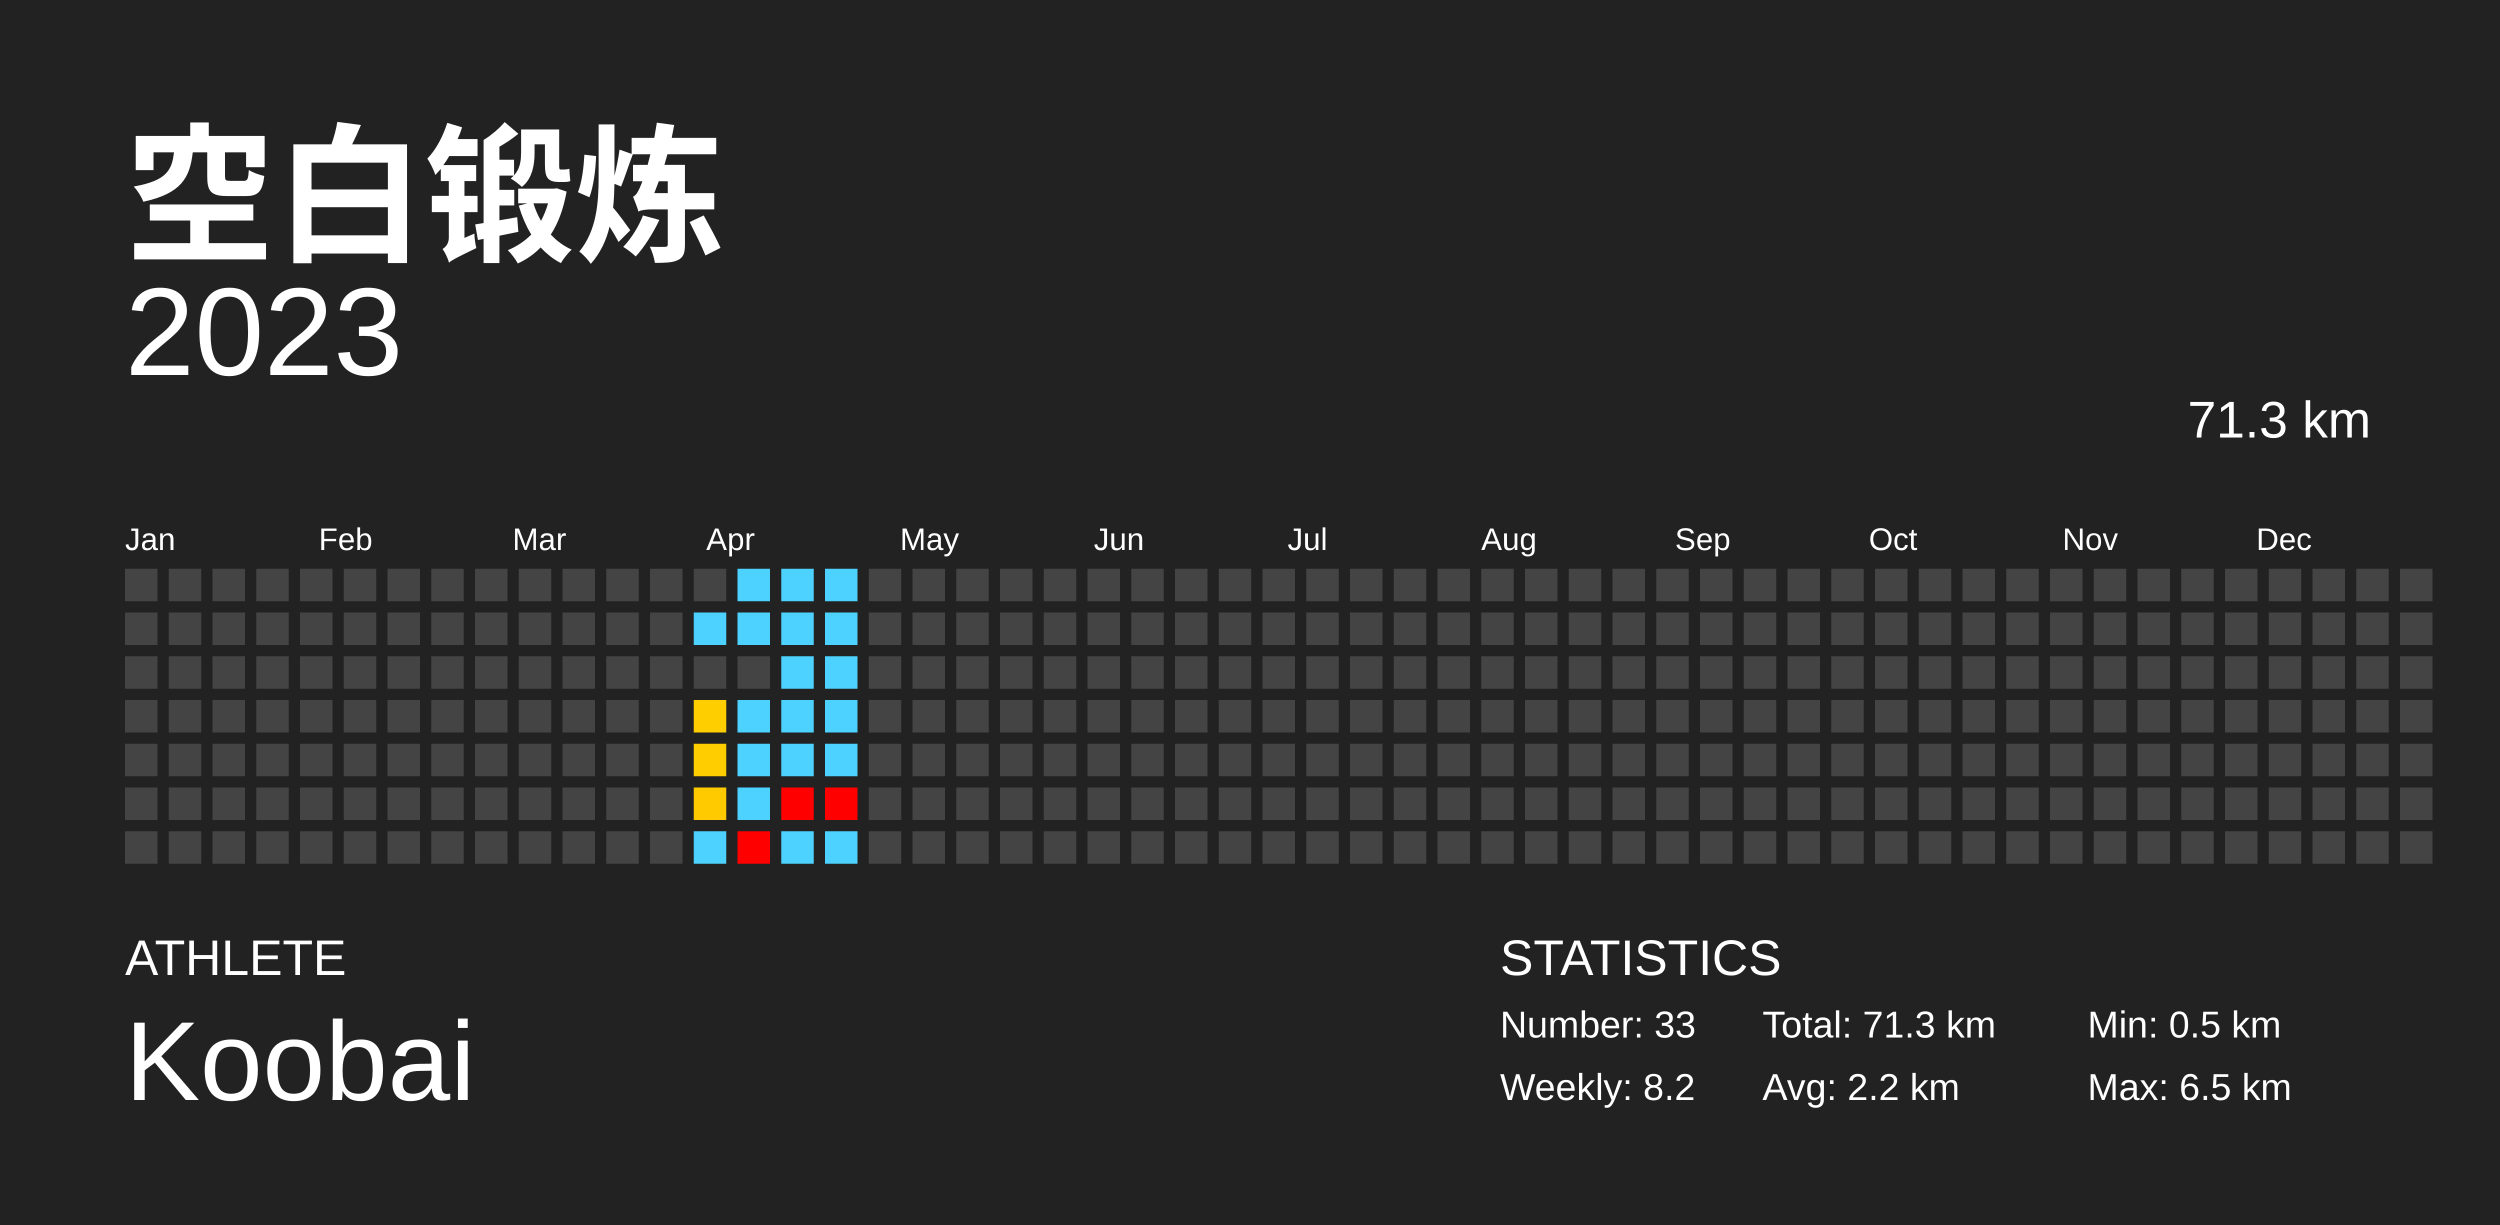
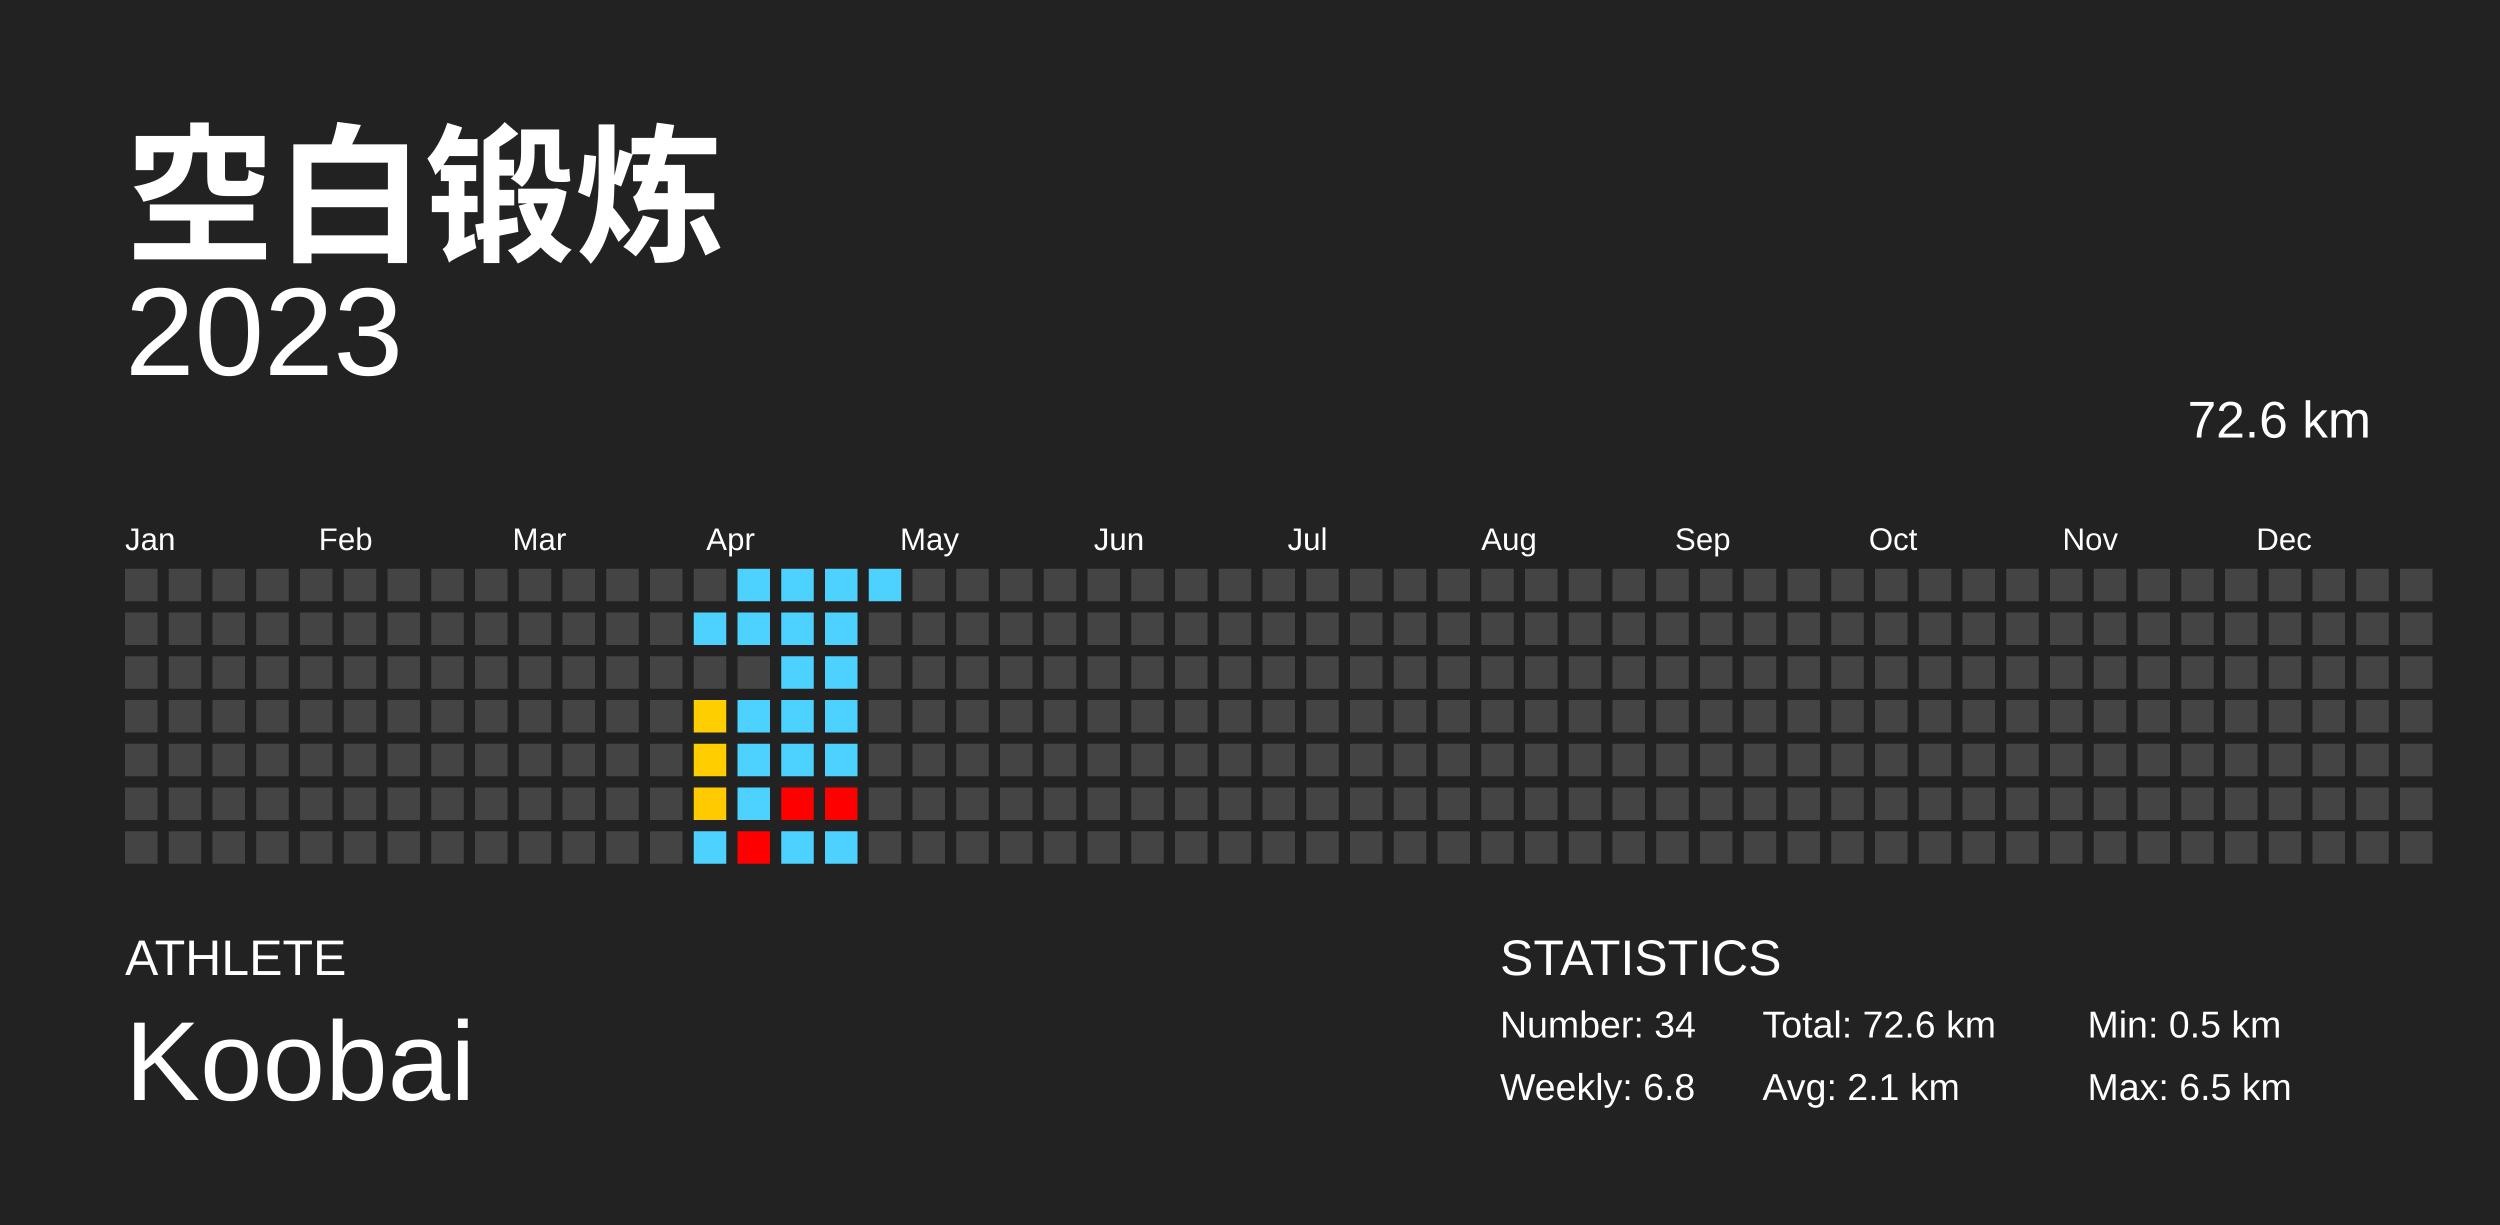
<svg xmlns="http://www.w3.org/2000/svg" baseProfile="full" height="98mm" version="1.1" viewBox="0,0,200,98" width="200mm">
  <defs />
  <rect fill="#222222" height="98" width="200" x="0" y="0" />
  <text fill="#FFFFFF" style="font-size:12px; font-family:Arial; font-weight:bold;" x="10" y="20">空白锻炼</text>
  <text fill="#FFFFFF" style="font-size:4px; font-family:Arial" x="10" y="78">ATHLETE</text>
  <text fill="#FFFFFF" style="font-size:9px; font-family:Arial" x="10" y="88">Koobai</text>
  <text fill="#FFFFFF" style="font-size:4px; font-family:Arial" x="120" y="78">STATISTICS</text>
-   <text fill="#FFFFFF" style="font-size:3px; font-family:Arial" x="120" y="83">Number: 33</text>
-   <text fill="#FFFFFF" style="font-size:3px; font-family:Arial" x="120" y="88">Weekly: 8.2</text>
-   <text fill="#FFFFFF" style="font-size:3px; font-family:Arial" x="141" y="83">Total: 71.3 km</text>
-   <text fill="#FFFFFF" style="font-size:3px; font-family:Arial" x="141" y="88">Avg: 2.2 km</text>
+   <text fill="#FFFFFF" style="font-size:3px; font-family:Arial" x="120" y="83">Number: 34</text>
+   <text fill="#FFFFFF" style="font-size:3px; font-family:Arial" x="120" y="88">Weekly: 6.8</text>
+   <text fill="#FFFFFF" style="font-size:3px; font-family:Arial" x="141" y="83">Total: 72.6 km</text>
+   <text fill="#FFFFFF" style="font-size:3px; font-family:Arial" x="141" y="88">Avg: 2.1 km</text>
  <text fill="#FFFFFF" style="font-size:3px; font-family:Arial" x="167" y="83">Min: 0.5 km</text>
  <text fill="#FFFFFF" style="font-size:3px; font-family:Arial" x="167" y="88">Max: 6.5 km</text>
  <text alignment-baseline="hanging" fill="#FFFFFF" style="font-size:10.0px; font-family:Arial;" x="10" y="30">2023</text>
-   <text alignment-baseline="hanging" fill="#FFFFFF" style="font-size:4.125px; font-family:Arial;" x="175" y="35">71.3 km</text>
+   <text alignment-baseline="hanging" fill="#FFFFFF" style="font-size:4.125px; font-family:Arial;" x="175" y="35">72.6 km</text>
  <text fill="#FFFFFF" style="font-size:2.5px; font-family:Arial" x="10.0" y="44">Jan</text>
  <text fill="#FFFFFF" style="font-size:2.5px; font-family:Arial" x="25.5" y="44">Feb</text>
  <text fill="#FFFFFF" style="font-size:2.5px; font-family:Arial" x="41.0" y="44">Mar</text>
  <text fill="#FFFFFF" style="font-size:2.5px; font-family:Arial" x="56.5" y="44">Apr</text>
  <text fill="#FFFFFF" style="font-size:2.5px; font-family:Arial" x="72.0" y="44">May</text>
  <text fill="#FFFFFF" style="font-size:2.5px; font-family:Arial" x="87.5" y="44">Jun</text>
  <text fill="#FFFFFF" style="font-size:2.5px; font-family:Arial" x="103.0" y="44">Jul</text>
  <text fill="#FFFFFF" style="font-size:2.5px; font-family:Arial" x="118.5" y="44">Aug</text>
  <text fill="#FFFFFF" style="font-size:2.5px; font-family:Arial" x="134.0" y="44">Sep</text>
  <text fill="#FFFFFF" style="font-size:2.5px; font-family:Arial" x="149.5" y="44">Oct</text>
  <text fill="#FFFFFF" style="font-size:2.5px; font-family:Arial" x="165.0" y="44">Nov</text>
  <text fill="#FFFFFF" style="font-size:2.5px; font-family:Arial" x="180.5" y="44">Dec</text>
  <rect fill="#444444" height="2.6" width="2.6" x="10.0" y="45.5" />
  <rect fill="#444444" height="2.6" width="2.6" x="10.0" y="49.0" />
  <rect fill="#444444" height="2.6" width="2.6" x="10.0" y="52.5" />
  <rect fill="#444444" height="2.6" width="2.6" x="10.0" y="56.0" />
  <rect fill="#444444" height="2.6" width="2.6" x="10.0" y="59.5" />
  <rect fill="#444444" height="2.6" width="2.6" x="10.0" y="63.0" />
  <rect fill="#444444" height="2.6" width="2.6" x="10.0" y="66.5" />
  <rect fill="#444444" height="2.6" width="2.6" x="13.5" y="45.5" />
  <rect fill="#444444" height="2.6" width="2.6" x="13.5" y="49.0" />
  <rect fill="#444444" height="2.6" width="2.6" x="13.5" y="52.5" />
  <rect fill="#444444" height="2.6" width="2.6" x="13.5" y="56.0" />
  <rect fill="#444444" height="2.6" width="2.6" x="13.5" y="59.5" />
  <rect fill="#444444" height="2.6" width="2.6" x="13.5" y="63.0" />
  <rect fill="#444444" height="2.6" width="2.6" x="13.5" y="66.5" />
  <rect fill="#444444" height="2.6" width="2.6" x="17.0" y="45.5" />
  <rect fill="#444444" height="2.6" width="2.6" x="17.0" y="49.0" />
  <rect fill="#444444" height="2.6" width="2.6" x="17.0" y="52.5" />
  <rect fill="#444444" height="2.6" width="2.6" x="17.0" y="56.0" />
  <rect fill="#444444" height="2.6" width="2.6" x="17.0" y="59.5" />
  <rect fill="#444444" height="2.6" width="2.6" x="17.0" y="63.0" />
  <rect fill="#444444" height="2.6" width="2.6" x="17.0" y="66.5" />
  <rect fill="#444444" height="2.6" width="2.6" x="20.5" y="45.5" />
  <rect fill="#444444" height="2.6" width="2.6" x="20.5" y="49.0" />
  <rect fill="#444444" height="2.6" width="2.6" x="20.5" y="52.5" />
  <rect fill="#444444" height="2.6" width="2.6" x="20.5" y="56.0" />
  <rect fill="#444444" height="2.6" width="2.6" x="20.5" y="59.5" />
  <rect fill="#444444" height="2.6" width="2.6" x="20.5" y="63.0" />
  <rect fill="#444444" height="2.6" width="2.6" x="20.5" y="66.5" />
  <rect fill="#444444" height="2.6" width="2.6" x="24.0" y="45.5" />
  <rect fill="#444444" height="2.6" width="2.6" x="24.0" y="49.0" />
  <rect fill="#444444" height="2.6" width="2.6" x="24.0" y="52.5" />
  <rect fill="#444444" height="2.6" width="2.6" x="24.0" y="56.0" />
  <rect fill="#444444" height="2.6" width="2.6" x="24.0" y="59.5" />
  <rect fill="#444444" height="2.6" width="2.6" x="24.0" y="63.0" />
  <rect fill="#444444" height="2.6" width="2.6" x="24.0" y="66.5" />
  <rect fill="#444444" height="2.6" width="2.6" x="27.5" y="45.5" />
  <rect fill="#444444" height="2.6" width="2.6" x="27.5" y="49.0" />
  <rect fill="#444444" height="2.6" width="2.6" x="27.5" y="52.5" />
  <rect fill="#444444" height="2.6" width="2.6" x="27.5" y="56.0" />
  <rect fill="#444444" height="2.6" width="2.6" x="27.5" y="59.5" />
  <rect fill="#444444" height="2.6" width="2.6" x="27.5" y="63.0" />
  <rect fill="#444444" height="2.6" width="2.6" x="27.5" y="66.5" />
  <rect fill="#444444" height="2.6" width="2.6" x="31.0" y="45.5" />
  <rect fill="#444444" height="2.6" width="2.6" x="31.0" y="49.0" />
  <rect fill="#444444" height="2.6" width="2.6" x="31.0" y="52.5" />
  <rect fill="#444444" height="2.6" width="2.6" x="31.0" y="56.0" />
  <rect fill="#444444" height="2.6" width="2.6" x="31.0" y="59.5" />
  <rect fill="#444444" height="2.6" width="2.6" x="31.0" y="63.0" />
  <rect fill="#444444" height="2.6" width="2.6" x="31.0" y="66.5" />
  <rect fill="#444444" height="2.6" width="2.6" x="34.5" y="45.5" />
  <rect fill="#444444" height="2.6" width="2.6" x="34.5" y="49.0" />
  <rect fill="#444444" height="2.6" width="2.6" x="34.5" y="52.5" />
  <rect fill="#444444" height="2.6" width="2.6" x="34.5" y="56.0" />
  <rect fill="#444444" height="2.6" width="2.6" x="34.5" y="59.5" />
  <rect fill="#444444" height="2.6" width="2.6" x="34.5" y="63.0" />
  <rect fill="#444444" height="2.6" width="2.6" x="34.5" y="66.5" />
  <rect fill="#444444" height="2.6" width="2.6" x="38.0" y="45.5" />
  <rect fill="#444444" height="2.6" width="2.6" x="38.0" y="49.0" />
  <rect fill="#444444" height="2.6" width="2.6" x="38.0" y="52.5" />
  <rect fill="#444444" height="2.6" width="2.6" x="38.0" y="56.0" />
  <rect fill="#444444" height="2.6" width="2.6" x="38.0" y="59.5" />
  <rect fill="#444444" height="2.6" width="2.6" x="38.0" y="63.0" />
  <rect fill="#444444" height="2.6" width="2.6" x="38.0" y="66.5" />
  <rect fill="#444444" height="2.6" width="2.6" x="41.5" y="45.5" />
  <rect fill="#444444" height="2.6" width="2.6" x="41.5" y="49.0" />
  <rect fill="#444444" height="2.6" width="2.6" x="41.5" y="52.5" />
  <rect fill="#444444" height="2.6" width="2.6" x="41.5" y="56.0" />
  <rect fill="#444444" height="2.6" width="2.6" x="41.5" y="59.5" />
  <rect fill="#444444" height="2.6" width="2.6" x="41.5" y="63.0" />
  <rect fill="#444444" height="2.6" width="2.6" x="41.5" y="66.5" />
  <rect fill="#444444" height="2.6" width="2.6" x="45.0" y="45.5" />
  <rect fill="#444444" height="2.6" width="2.6" x="45.0" y="49.0" />
  <rect fill="#444444" height="2.6" width="2.6" x="45.0" y="52.5" />
  <rect fill="#444444" height="2.6" width="2.6" x="45.0" y="56.0" />
  <rect fill="#444444" height="2.6" width="2.6" x="45.0" y="59.5" />
  <rect fill="#444444" height="2.6" width="2.6" x="45.0" y="63.0" />
  <rect fill="#444444" height="2.6" width="2.6" x="45.0" y="66.5" />
  <rect fill="#444444" height="2.6" width="2.6" x="48.5" y="45.5" />
  <rect fill="#444444" height="2.6" width="2.6" x="48.5" y="49.0" />
  <rect fill="#444444" height="2.6" width="2.6" x="48.5" y="52.5" />
  <rect fill="#444444" height="2.6" width="2.6" x="48.5" y="56.0" />
  <rect fill="#444444" height="2.6" width="2.6" x="48.5" y="59.5" />
  <rect fill="#444444" height="2.6" width="2.6" x="48.5" y="63.0" />
  <rect fill="#444444" height="2.6" width="2.6" x="48.5" y="66.5" />
  <rect fill="#444444" height="2.6" width="2.6" x="52.0" y="45.5" />
  <rect fill="#444444" height="2.6" width="2.6" x="52.0" y="49.0" />
  <rect fill="#444444" height="2.6" width="2.6" x="52.0" y="52.5" />
  <rect fill="#444444" height="2.6" width="2.6" x="52.0" y="56.0" />
  <rect fill="#444444" height="2.6" width="2.6" x="52.0" y="59.5" />
  <rect fill="#444444" height="2.6" width="2.6" x="52.0" y="63.0" />
  <rect fill="#444444" height="2.6" width="2.6" x="52.0" y="66.5" />
  <rect fill="#444444" height="2.6" width="2.6" x="55.5" y="45.5" />
  <rect fill="#4dd2ff" height="2.6" width="2.6" x="55.5" y="49.0" />
  <rect fill="#444444" height="2.6" width="2.6" x="55.5" y="52.5" />
  <rect fill="#ffce00" height="2.6" width="2.6" x="55.5" y="56.0" />
  <rect fill="#ffcd00" height="2.6" width="2.6" x="55.5" y="59.5" />
  <rect fill="#ffcb00" height="2.6" width="2.6" x="55.5" y="63.0" />
  <rect fill="#4dd2ff" height="2.6" width="2.6" x="55.5" y="66.5" />
  <rect fill="#4dd2ff" height="2.6" width="2.6" x="59.0" y="45.5" />
  <rect fill="#4dd2ff" height="2.6" width="2.6" x="59.0" y="49.0" />
  <rect fill="#444444" height="2.6" width="2.6" x="59.0" y="52.5" />
  <rect fill="#4dd2ff" height="2.6" width="2.6" x="59.0" y="56.0" />
  <rect fill="#4dd2ff" height="2.6" width="2.6" x="59.0" y="59.5" />
  <rect fill="#4dd2ff" height="2.6" width="2.6" x="59.0" y="63.0" />
  <rect fill="red" height="2.6" width="2.6" x="59.0" y="66.5" />
  <rect fill="#4dd2ff" height="2.6" width="2.6" x="62.5" y="45.5" />
  <rect fill="#4dd2ff" height="2.6" width="2.6" x="62.5" y="49.0" />
  <rect fill="#4dd2ff" height="2.6" width="2.6" x="62.5" y="52.5" />
  <rect fill="#4dd2ff" height="2.6" width="2.6" x="62.5" y="56.0" />
  <rect fill="#4dd2ff" height="2.6" width="2.6" x="62.5" y="59.5" />
  <rect fill="red" height="2.6" width="2.6" x="62.5" y="63.0" />
  <rect fill="#4dd2ff" height="2.6" width="2.6" x="62.5" y="66.5" />
  <rect fill="#4dd2ff" height="2.6" width="2.6" x="66.0" y="45.5" />
  <rect fill="#4dd2ff" height="2.6" width="2.6" x="66.0" y="49.0" />
  <rect fill="#4dd2ff" height="2.6" width="2.6" x="66.0" y="52.5" />
  <rect fill="#4dd2ff" height="2.6" width="2.6" x="66.0" y="56.0" />
  <rect fill="#4dd2ff" height="2.6" width="2.6" x="66.0" y="59.5" />
  <rect fill="red" height="2.6" width="2.6" x="66.0" y="63.0" />
  <rect fill="#4dd2ff" height="2.6" width="2.6" x="66.0" y="66.5" />
-   <rect fill="#444444" height="2.6" width="2.6" x="69.5" y="45.5" />
+   <rect fill="#4dd2ff" height="2.6" width="2.6" x="69.5" y="45.5" />
  <rect fill="#444444" height="2.6" width="2.6" x="69.5" y="49.0" />
  <rect fill="#444444" height="2.6" width="2.6" x="69.5" y="52.5" />
  <rect fill="#444444" height="2.6" width="2.6" x="69.5" y="56.0" />
  <rect fill="#444444" height="2.6" width="2.6" x="69.5" y="59.5" />
  <rect fill="#444444" height="2.6" width="2.6" x="69.5" y="63.0" />
  <rect fill="#444444" height="2.6" width="2.6" x="69.5" y="66.5" />
  <rect fill="#444444" height="2.6" width="2.6" x="73.0" y="45.5" />
  <rect fill="#444444" height="2.6" width="2.6" x="73.0" y="49.0" />
  <rect fill="#444444" height="2.6" width="2.6" x="73.0" y="52.5" />
  <rect fill="#444444" height="2.6" width="2.6" x="73.0" y="56.0" />
  <rect fill="#444444" height="2.6" width="2.6" x="73.0" y="59.5" />
  <rect fill="#444444" height="2.6" width="2.6" x="73.0" y="63.0" />
  <rect fill="#444444" height="2.6" width="2.6" x="73.0" y="66.5" />
  <rect fill="#444444" height="2.6" width="2.6" x="76.5" y="45.5" />
  <rect fill="#444444" height="2.6" width="2.6" x="76.5" y="49.0" />
  <rect fill="#444444" height="2.6" width="2.6" x="76.5" y="52.5" />
  <rect fill="#444444" height="2.6" width="2.6" x="76.5" y="56.0" />
  <rect fill="#444444" height="2.6" width="2.6" x="76.5" y="59.5" />
  <rect fill="#444444" height="2.6" width="2.6" x="76.5" y="63.0" />
  <rect fill="#444444" height="2.6" width="2.6" x="76.5" y="66.5" />
  <rect fill="#444444" height="2.6" width="2.6" x="80.0" y="45.5" />
  <rect fill="#444444" height="2.6" width="2.6" x="80.0" y="49.0" />
  <rect fill="#444444" height="2.6" width="2.6" x="80.0" y="52.5" />
  <rect fill="#444444" height="2.6" width="2.6" x="80.0" y="56.0" />
  <rect fill="#444444" height="2.6" width="2.6" x="80.0" y="59.5" />
  <rect fill="#444444" height="2.6" width="2.6" x="80.0" y="63.0" />
  <rect fill="#444444" height="2.6" width="2.6" x="80.0" y="66.5" />
  <rect fill="#444444" height="2.6" width="2.6" x="83.5" y="45.5" />
  <rect fill="#444444" height="2.6" width="2.6" x="83.5" y="49.0" />
  <rect fill="#444444" height="2.6" width="2.6" x="83.5" y="52.5" />
  <rect fill="#444444" height="2.6" width="2.6" x="83.5" y="56.0" />
  <rect fill="#444444" height="2.6" width="2.6" x="83.5" y="59.5" />
  <rect fill="#444444" height="2.6" width="2.6" x="83.5" y="63.0" />
  <rect fill="#444444" height="2.6" width="2.6" x="83.5" y="66.5" />
  <rect fill="#444444" height="2.6" width="2.6" x="87.0" y="45.5" />
  <rect fill="#444444" height="2.6" width="2.6" x="87.0" y="49.0" />
  <rect fill="#444444" height="2.6" width="2.6" x="87.0" y="52.5" />
  <rect fill="#444444" height="2.6" width="2.6" x="87.0" y="56.0" />
  <rect fill="#444444" height="2.6" width="2.6" x="87.0" y="59.5" />
  <rect fill="#444444" height="2.6" width="2.6" x="87.0" y="63.0" />
  <rect fill="#444444" height="2.6" width="2.6" x="87.0" y="66.5" />
  <rect fill="#444444" height="2.6" width="2.6" x="90.5" y="45.5" />
  <rect fill="#444444" height="2.6" width="2.6" x="90.5" y="49.0" />
  <rect fill="#444444" height="2.6" width="2.6" x="90.5" y="52.5" />
  <rect fill="#444444" height="2.6" width="2.6" x="90.5" y="56.0" />
  <rect fill="#444444" height="2.6" width="2.6" x="90.5" y="59.5" />
  <rect fill="#444444" height="2.6" width="2.6" x="90.5" y="63.0" />
  <rect fill="#444444" height="2.6" width="2.6" x="90.5" y="66.5" />
  <rect fill="#444444" height="2.6" width="2.6" x="94.0" y="45.5" />
  <rect fill="#444444" height="2.6" width="2.6" x="94.0" y="49.0" />
  <rect fill="#444444" height="2.6" width="2.6" x="94.0" y="52.5" />
  <rect fill="#444444" height="2.6" width="2.6" x="94.0" y="56.0" />
  <rect fill="#444444" height="2.6" width="2.6" x="94.0" y="59.5" />
  <rect fill="#444444" height="2.6" width="2.6" x="94.0" y="63.0" />
  <rect fill="#444444" height="2.6" width="2.6" x="94.0" y="66.5" />
  <rect fill="#444444" height="2.6" width="2.6" x="97.5" y="45.5" />
  <rect fill="#444444" height="2.6" width="2.6" x="97.5" y="49.0" />
  <rect fill="#444444" height="2.6" width="2.6" x="97.5" y="52.5" />
  <rect fill="#444444" height="2.6" width="2.6" x="97.5" y="56.0" />
  <rect fill="#444444" height="2.6" width="2.6" x="97.5" y="59.5" />
  <rect fill="#444444" height="2.6" width="2.6" x="97.5" y="63.0" />
  <rect fill="#444444" height="2.6" width="2.6" x="97.5" y="66.5" />
  <rect fill="#444444" height="2.6" width="2.6" x="101.0" y="45.5" />
  <rect fill="#444444" height="2.6" width="2.6" x="101.0" y="49.0" />
  <rect fill="#444444" height="2.6" width="2.6" x="101.0" y="52.5" />
  <rect fill="#444444" height="2.6" width="2.6" x="101.0" y="56.0" />
  <rect fill="#444444" height="2.6" width="2.6" x="101.0" y="59.5" />
  <rect fill="#444444" height="2.6" width="2.6" x="101.0" y="63.0" />
  <rect fill="#444444" height="2.6" width="2.6" x="101.0" y="66.5" />
  <rect fill="#444444" height="2.6" width="2.6" x="104.5" y="45.5" />
  <rect fill="#444444" height="2.6" width="2.6" x="104.5" y="49.0" />
  <rect fill="#444444" height="2.6" width="2.6" x="104.5" y="52.5" />
  <rect fill="#444444" height="2.6" width="2.6" x="104.5" y="56.0" />
  <rect fill="#444444" height="2.6" width="2.6" x="104.5" y="59.5" />
  <rect fill="#444444" height="2.6" width="2.6" x="104.5" y="63.0" />
  <rect fill="#444444" height="2.6" width="2.6" x="104.5" y="66.5" />
  <rect fill="#444444" height="2.6" width="2.6" x="108.0" y="45.5" />
  <rect fill="#444444" height="2.6" width="2.6" x="108.0" y="49.0" />
  <rect fill="#444444" height="2.6" width="2.6" x="108.0" y="52.5" />
  <rect fill="#444444" height="2.6" width="2.6" x="108.0" y="56.0" />
  <rect fill="#444444" height="2.6" width="2.6" x="108.0" y="59.5" />
  <rect fill="#444444" height="2.6" width="2.6" x="108.0" y="63.0" />
  <rect fill="#444444" height="2.6" width="2.6" x="108.0" y="66.5" />
  <rect fill="#444444" height="2.6" width="2.6" x="111.5" y="45.5" />
  <rect fill="#444444" height="2.6" width="2.6" x="111.5" y="49.0" />
  <rect fill="#444444" height="2.6" width="2.6" x="111.5" y="52.5" />
  <rect fill="#444444" height="2.6" width="2.6" x="111.5" y="56.0" />
  <rect fill="#444444" height="2.6" width="2.6" x="111.5" y="59.5" />
  <rect fill="#444444" height="2.6" width="2.6" x="111.5" y="63.0" />
  <rect fill="#444444" height="2.6" width="2.6" x="111.5" y="66.5" />
  <rect fill="#444444" height="2.6" width="2.6" x="115.0" y="45.5" />
  <rect fill="#444444" height="2.6" width="2.6" x="115.0" y="49.0" />
  <rect fill="#444444" height="2.6" width="2.6" x="115.0" y="52.5" />
  <rect fill="#444444" height="2.6" width="2.6" x="115.0" y="56.0" />
  <rect fill="#444444" height="2.6" width="2.6" x="115.0" y="59.5" />
  <rect fill="#444444" height="2.6" width="2.6" x="115.0" y="63.0" />
  <rect fill="#444444" height="2.6" width="2.6" x="115.0" y="66.5" />
  <rect fill="#444444" height="2.6" width="2.6" x="118.5" y="45.5" />
  <rect fill="#444444" height="2.6" width="2.6" x="118.5" y="49.0" />
  <rect fill="#444444" height="2.6" width="2.6" x="118.5" y="52.5" />
  <rect fill="#444444" height="2.6" width="2.6" x="118.5" y="56.0" />
  <rect fill="#444444" height="2.6" width="2.6" x="118.5" y="59.5" />
  <rect fill="#444444" height="2.6" width="2.6" x="118.5" y="63.0" />
  <rect fill="#444444" height="2.6" width="2.6" x="118.5" y="66.5" />
  <rect fill="#444444" height="2.6" width="2.6" x="122.0" y="45.5" />
  <rect fill="#444444" height="2.6" width="2.6" x="122.0" y="49.0" />
  <rect fill="#444444" height="2.6" width="2.6" x="122.0" y="52.5" />
  <rect fill="#444444" height="2.6" width="2.6" x="122.0" y="56.0" />
  <rect fill="#444444" height="2.6" width="2.6" x="122.0" y="59.5" />
  <rect fill="#444444" height="2.6" width="2.6" x="122.0" y="63.0" />
  <rect fill="#444444" height="2.6" width="2.6" x="122.0" y="66.5" />
  <rect fill="#444444" height="2.6" width="2.6" x="125.5" y="45.5" />
  <rect fill="#444444" height="2.6" width="2.6" x="125.5" y="49.0" />
  <rect fill="#444444" height="2.6" width="2.6" x="125.5" y="52.5" />
  <rect fill="#444444" height="2.6" width="2.6" x="125.5" y="56.0" />
  <rect fill="#444444" height="2.6" width="2.6" x="125.5" y="59.5" />
  <rect fill="#444444" height="2.6" width="2.6" x="125.5" y="63.0" />
  <rect fill="#444444" height="2.6" width="2.6" x="125.5" y="66.5" />
  <rect fill="#444444" height="2.6" width="2.6" x="129.0" y="45.5" />
  <rect fill="#444444" height="2.6" width="2.6" x="129.0" y="49.0" />
  <rect fill="#444444" height="2.6" width="2.6" x="129.0" y="52.5" />
  <rect fill="#444444" height="2.6" width="2.6" x="129.0" y="56.0" />
  <rect fill="#444444" height="2.6" width="2.6" x="129.0" y="59.5" />
  <rect fill="#444444" height="2.6" width="2.6" x="129.0" y="63.0" />
  <rect fill="#444444" height="2.6" width="2.6" x="129.0" y="66.5" />
  <rect fill="#444444" height="2.6" width="2.6" x="132.5" y="45.5" />
  <rect fill="#444444" height="2.6" width="2.6" x="132.5" y="49.0" />
  <rect fill="#444444" height="2.6" width="2.6" x="132.5" y="52.5" />
  <rect fill="#444444" height="2.6" width="2.6" x="132.5" y="56.0" />
  <rect fill="#444444" height="2.6" width="2.6" x="132.5" y="59.5" />
  <rect fill="#444444" height="2.6" width="2.6" x="132.5" y="63.0" />
  <rect fill="#444444" height="2.6" width="2.6" x="132.5" y="66.5" />
  <rect fill="#444444" height="2.6" width="2.6" x="136.0" y="45.5" />
  <rect fill="#444444" height="2.6" width="2.6" x="136.0" y="49.0" />
  <rect fill="#444444" height="2.6" width="2.6" x="136.0" y="52.5" />
  <rect fill="#444444" height="2.6" width="2.6" x="136.0" y="56.0" />
  <rect fill="#444444" height="2.6" width="2.6" x="136.0" y="59.5" />
  <rect fill="#444444" height="2.6" width="2.6" x="136.0" y="63.0" />
  <rect fill="#444444" height="2.6" width="2.6" x="136.0" y="66.5" />
  <rect fill="#444444" height="2.6" width="2.6" x="139.5" y="45.5" />
  <rect fill="#444444" height="2.6" width="2.6" x="139.5" y="49.0" />
  <rect fill="#444444" height="2.6" width="2.6" x="139.5" y="52.5" />
  <rect fill="#444444" height="2.6" width="2.6" x="139.5" y="56.0" />
  <rect fill="#444444" height="2.6" width="2.6" x="139.5" y="59.5" />
  <rect fill="#444444" height="2.6" width="2.6" x="139.5" y="63.0" />
  <rect fill="#444444" height="2.6" width="2.6" x="139.5" y="66.5" />
  <rect fill="#444444" height="2.6" width="2.6" x="143.0" y="45.5" />
  <rect fill="#444444" height="2.6" width="2.6" x="143.0" y="49.0" />
  <rect fill="#444444" height="2.6" width="2.6" x="143.0" y="52.5" />
  <rect fill="#444444" height="2.6" width="2.6" x="143.0" y="56.0" />
  <rect fill="#444444" height="2.6" width="2.6" x="143.0" y="59.5" />
  <rect fill="#444444" height="2.6" width="2.6" x="143.0" y="63.0" />
  <rect fill="#444444" height="2.6" width="2.6" x="143.0" y="66.5" />
  <rect fill="#444444" height="2.6" width="2.6" x="146.5" y="45.5" />
  <rect fill="#444444" height="2.6" width="2.6" x="146.5" y="49.0" />
  <rect fill="#444444" height="2.6" width="2.6" x="146.5" y="52.5" />
  <rect fill="#444444" height="2.6" width="2.6" x="146.5" y="56.0" />
  <rect fill="#444444" height="2.6" width="2.6" x="146.5" y="59.5" />
  <rect fill="#444444" height="2.6" width="2.6" x="146.5" y="63.0" />
  <rect fill="#444444" height="2.6" width="2.6" x="146.5" y="66.5" />
  <rect fill="#444444" height="2.6" width="2.6" x="150.0" y="45.5" />
  <rect fill="#444444" height="2.6" width="2.6" x="150.0" y="49.0" />
  <rect fill="#444444" height="2.6" width="2.6" x="150.0" y="52.5" />
  <rect fill="#444444" height="2.6" width="2.6" x="150.0" y="56.0" />
  <rect fill="#444444" height="2.6" width="2.6" x="150.0" y="59.5" />
  <rect fill="#444444" height="2.6" width="2.6" x="150.0" y="63.0" />
  <rect fill="#444444" height="2.6" width="2.6" x="150.0" y="66.5" />
  <rect fill="#444444" height="2.6" width="2.6" x="153.5" y="45.5" />
  <rect fill="#444444" height="2.6" width="2.6" x="153.5" y="49.0" />
  <rect fill="#444444" height="2.6" width="2.6" x="153.5" y="52.5" />
  <rect fill="#444444" height="2.6" width="2.6" x="153.5" y="56.0" />
  <rect fill="#444444" height="2.6" width="2.6" x="153.5" y="59.5" />
  <rect fill="#444444" height="2.6" width="2.6" x="153.5" y="63.0" />
  <rect fill="#444444" height="2.6" width="2.6" x="153.5" y="66.5" />
  <rect fill="#444444" height="2.6" width="2.6" x="157.0" y="45.5" />
  <rect fill="#444444" height="2.6" width="2.6" x="157.0" y="49.0" />
  <rect fill="#444444" height="2.6" width="2.6" x="157.0" y="52.5" />
  <rect fill="#444444" height="2.6" width="2.6" x="157.0" y="56.0" />
  <rect fill="#444444" height="2.6" width="2.6" x="157.0" y="59.5" />
  <rect fill="#444444" height="2.6" width="2.6" x="157.0" y="63.0" />
  <rect fill="#444444" height="2.6" width="2.6" x="157.0" y="66.5" />
  <rect fill="#444444" height="2.6" width="2.6" x="160.5" y="45.5" />
  <rect fill="#444444" height="2.6" width="2.6" x="160.5" y="49.0" />
  <rect fill="#444444" height="2.6" width="2.6" x="160.5" y="52.5" />
  <rect fill="#444444" height="2.6" width="2.6" x="160.5" y="56.0" />
  <rect fill="#444444" height="2.6" width="2.6" x="160.5" y="59.5" />
  <rect fill="#444444" height="2.6" width="2.6" x="160.5" y="63.0" />
  <rect fill="#444444" height="2.6" width="2.6" x="160.5" y="66.5" />
  <rect fill="#444444" height="2.6" width="2.6" x="164.0" y="45.5" />
  <rect fill="#444444" height="2.6" width="2.6" x="164.0" y="49.0" />
  <rect fill="#444444" height="2.6" width="2.6" x="164.0" y="52.5" />
  <rect fill="#444444" height="2.6" width="2.6" x="164.0" y="56.0" />
  <rect fill="#444444" height="2.6" width="2.6" x="164.0" y="59.5" />
  <rect fill="#444444" height="2.6" width="2.6" x="164.0" y="63.0" />
  <rect fill="#444444" height="2.6" width="2.6" x="164.0" y="66.5" />
  <rect fill="#444444" height="2.6" width="2.6" x="167.5" y="45.5" />
  <rect fill="#444444" height="2.6" width="2.6" x="167.5" y="49.0" />
  <rect fill="#444444" height="2.6" width="2.6" x="167.5" y="52.5" />
  <rect fill="#444444" height="2.6" width="2.6" x="167.5" y="56.0" />
  <rect fill="#444444" height="2.6" width="2.6" x="167.5" y="59.5" />
  <rect fill="#444444" height="2.6" width="2.6" x="167.5" y="63.0" />
  <rect fill="#444444" height="2.6" width="2.6" x="167.5" y="66.5" />
  <rect fill="#444444" height="2.6" width="2.6" x="171.0" y="45.5" />
  <rect fill="#444444" height="2.6" width="2.6" x="171.0" y="49.0" />
  <rect fill="#444444" height="2.6" width="2.6" x="171.0" y="52.5" />
  <rect fill="#444444" height="2.6" width="2.6" x="171.0" y="56.0" />
  <rect fill="#444444" height="2.6" width="2.6" x="171.0" y="59.5" />
  <rect fill="#444444" height="2.6" width="2.6" x="171.0" y="63.0" />
  <rect fill="#444444" height="2.6" width="2.6" x="171.0" y="66.5" />
  <rect fill="#444444" height="2.6" width="2.6" x="174.5" y="45.5" />
  <rect fill="#444444" height="2.6" width="2.6" x="174.5" y="49.0" />
  <rect fill="#444444" height="2.6" width="2.6" x="174.5" y="52.5" />
  <rect fill="#444444" height="2.6" width="2.6" x="174.5" y="56.0" />
  <rect fill="#444444" height="2.6" width="2.6" x="174.5" y="59.5" />
  <rect fill="#444444" height="2.6" width="2.6" x="174.5" y="63.0" />
  <rect fill="#444444" height="2.6" width="2.6" x="174.5" y="66.5" />
  <rect fill="#444444" height="2.6" width="2.6" x="178.0" y="45.5" />
  <rect fill="#444444" height="2.6" width="2.6" x="178.0" y="49.0" />
  <rect fill="#444444" height="2.6" width="2.6" x="178.0" y="52.5" />
  <rect fill="#444444" height="2.6" width="2.6" x="178.0" y="56.0" />
  <rect fill="#444444" height="2.6" width="2.6" x="178.0" y="59.5" />
  <rect fill="#444444" height="2.6" width="2.6" x="178.0" y="63.0" />
  <rect fill="#444444" height="2.6" width="2.6" x="178.0" y="66.5" />
  <rect fill="#444444" height="2.6" width="2.6" x="181.5" y="45.5" />
  <rect fill="#444444" height="2.6" width="2.6" x="181.5" y="49.0" />
  <rect fill="#444444" height="2.6" width="2.6" x="181.5" y="52.5" />
  <rect fill="#444444" height="2.6" width="2.6" x="181.5" y="56.0" />
  <rect fill="#444444" height="2.6" width="2.6" x="181.5" y="59.5" />
  <rect fill="#444444" height="2.6" width="2.6" x="181.5" y="63.0" />
  <rect fill="#444444" height="2.6" width="2.6" x="181.5" y="66.5" />
  <rect fill="#444444" height="2.6" width="2.6" x="185.0" y="45.5" />
  <rect fill="#444444" height="2.6" width="2.6" x="185.0" y="49.0" />
  <rect fill="#444444" height="2.6" width="2.6" x="185.0" y="52.5" />
  <rect fill="#444444" height="2.6" width="2.6" x="185.0" y="56.0" />
  <rect fill="#444444" height="2.6" width="2.6" x="185.0" y="59.5" />
  <rect fill="#444444" height="2.6" width="2.6" x="185.0" y="63.0" />
  <rect fill="#444444" height="2.6" width="2.6" x="185.0" y="66.5" />
  <rect fill="#444444" height="2.6" width="2.6" x="188.5" y="45.5" />
  <rect fill="#444444" height="2.6" width="2.6" x="188.5" y="49.0" />
  <rect fill="#444444" height="2.6" width="2.6" x="188.5" y="52.5" />
  <rect fill="#444444" height="2.6" width="2.6" x="188.5" y="56.0" />
  <rect fill="#444444" height="2.6" width="2.6" x="188.5" y="59.5" />
  <rect fill="#444444" height="2.6" width="2.6" x="188.5" y="63.0" />
  <rect fill="#444444" height="2.6" width="2.6" x="188.5" y="66.5" />
  <rect fill="#444444" height="2.6" width="2.6" x="192.0" y="45.5" />
  <rect fill="#444444" height="2.6" width="2.6" x="192.0" y="49.0" />
  <rect fill="#444444" height="2.6" width="2.6" x="192.0" y="52.5" />
  <rect fill="#444444" height="2.6" width="2.6" x="192.0" y="56.0" />
  <rect fill="#444444" height="2.6" width="2.6" x="192.0" y="59.5" />
  <rect fill="#444444" height="2.6" width="2.6" x="192.0" y="63.0" />
  <rect fill="#444444" height="2.6" width="2.6" x="192.0" y="66.5" />
</svg>
